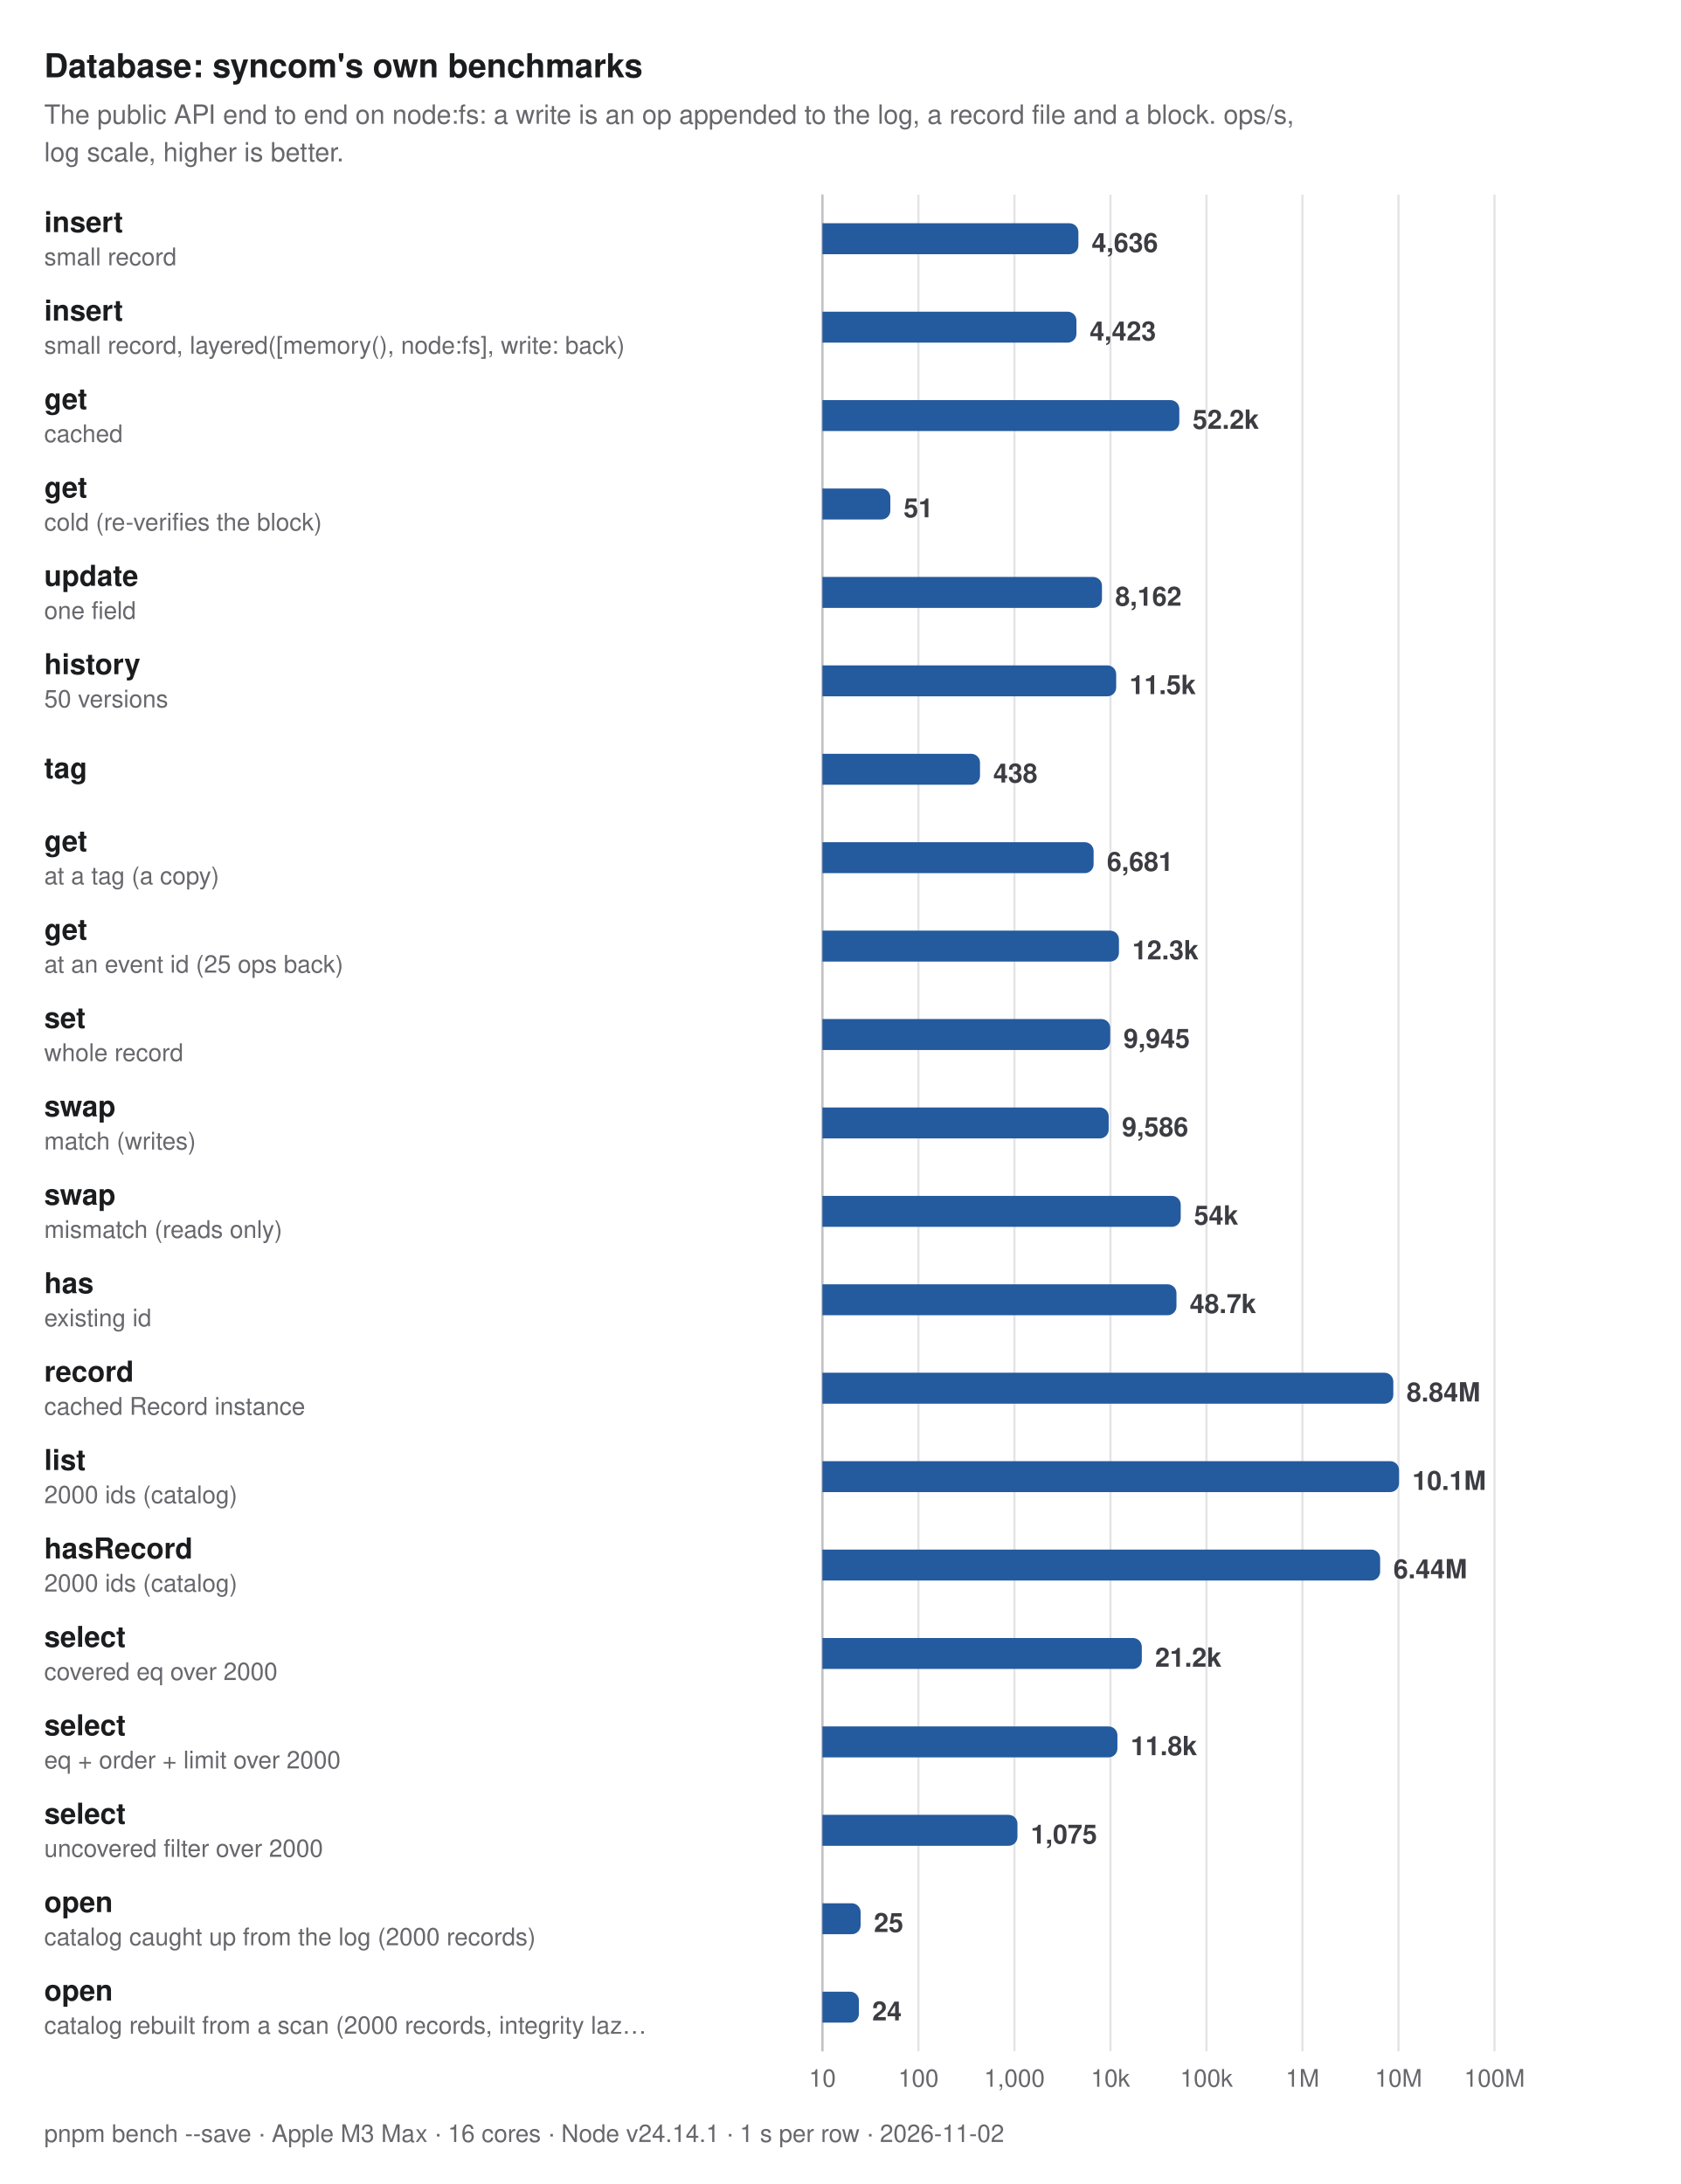
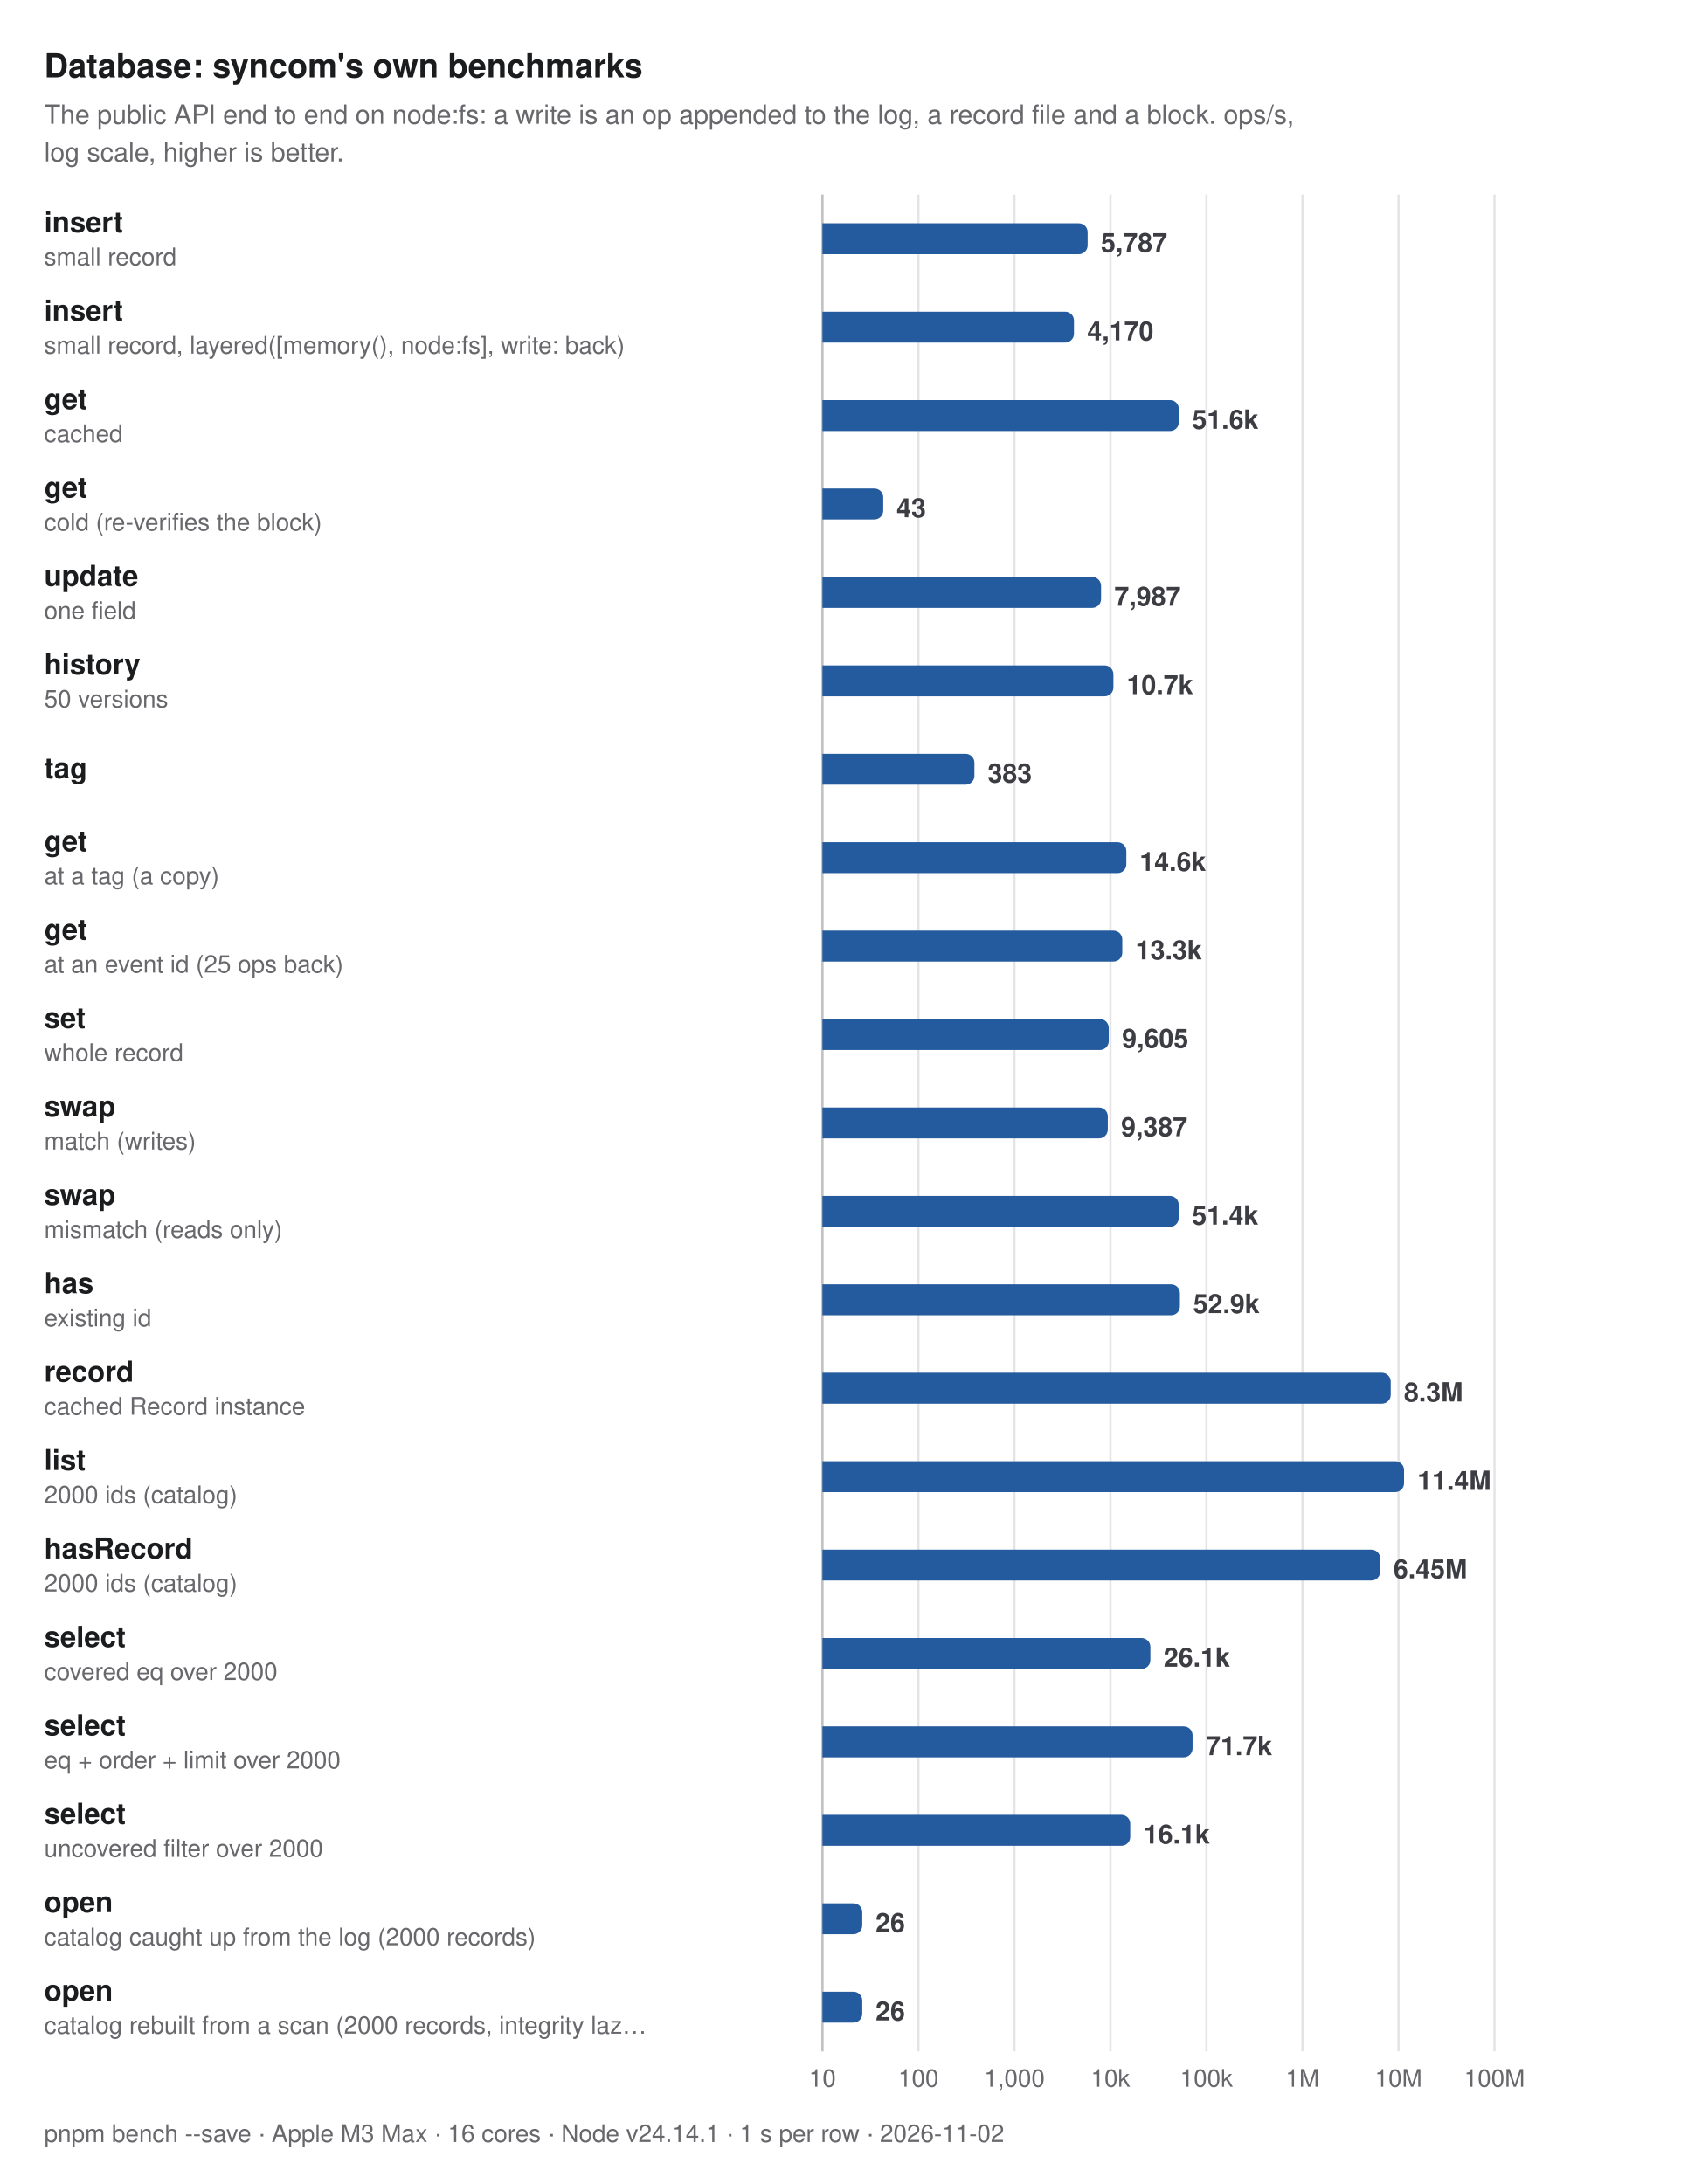
<svg xmlns="http://www.w3.org/2000/svg" width="760" height="988" viewBox="0 0 760 988" role="img" aria-label="Database: syncom's own benchmarks. The public API end to end on node:fs: a write is an op appended to the log, a record file and a block. ops/s, log scale, higher is better.">
  <style>
  text { font-family: -apple-system, BlinkMacSystemFont, "Segoe UI", Helvetica, Arial, sans-serif; }
  .title { font-size: 15px; font-weight: 700; fill: #1b1c1e; }
  .subtitle, .caption { font-size: 12px; fill: #67676c; }
  .caption { font-size: 11px; }
  .group { font-size: 11px; font-weight: 600; letter-spacing: 0.06em; fill: #67676c; }
  .label { font-size: 13px; font-weight: 600; fill: #1b1c1e; }
  .label.primary, .label.secondary { font-weight: 700; }
  .sublabel { font-size: 11px; fill: #67676c; }
  .value { font-size: 12px; font-weight: 600; fill: #3c3c43; font-variant-numeric: tabular-nums; }
  .value.small { font-size: 10px; }
  .legend { font-size: 11px; fill: #3c3c43; }
  .tick { font-size: 11px; fill: #67676c; font-variant-numeric: tabular-nums; }
  .grid { stroke: #e4e4e7; stroke-width: 1; }
  .axis { stroke: #c2c2c4; stroke-width: 1; }
  .ref { stroke: #67676c; stroke-width: 1; stroke-dasharray: 3 3; }
  .bar { fill: #c4c6cc; }
  .bar.primary { fill: #245a9e; }
  .bar.secondary { fill: #5e9be6; }
  @media (prefers-color-scheme: dark) {
    .title, .label { fill: #dfdfd6; }
    .subtitle, .caption, .group, .sublabel, .tick { fill: #98989f; }
    .value, .legend { fill: #c2c2c4; }
    .grid { stroke: #2e2e32; }
    .axis { stroke: #48484c; }
    .ref { stroke: #98989f; }
    .bar { fill: #46474e; }
    .bar.primary { fill: #8dbcf2; }
    .bar.secondary { fill: #3d7bd0; }
  }
</style>
  <text class="title" x="20" y="35">Database: syncom's own benchmarks</text>
  <text class="subtitle" x="20" y="56">The public API end to end on node:fs: a write is an op appended to the log, a record file and a block. ops/s,</text>
  <text class="subtitle" x="20" y="73">log scale, higher is better.</text>
  <line class="grid" x1="372" y1="88" x2="372" y2="928" />
  <text class="tick" x="372" y="944" text-anchor="middle">10</text>
  <line class="grid" x1="415.429" y1="88" x2="415.429" y2="928" />
  <text class="tick" x="415.429" y="944" text-anchor="middle">100</text>
  <line class="grid" x1="458.857" y1="88" x2="458.857" y2="928" />
  <text class="tick" x="458.857" y="944" text-anchor="middle">1,000</text>
  <line class="grid" x1="502.286" y1="88" x2="502.286" y2="928" />
  <text class="tick" x="502.286" y="944" text-anchor="middle">10k</text>
  <line class="grid" x1="545.714" y1="88" x2="545.714" y2="928" />
  <text class="tick" x="545.714" y="944" text-anchor="middle">100k</text>
  <line class="grid" x1="589.143" y1="88" x2="589.143" y2="928" />
  <text class="tick" x="589.143" y="944" text-anchor="middle">1M</text>
  <line class="grid" x1="632.571" y1="88" x2="632.571" y2="928" />
  <text class="tick" x="632.571" y="944" text-anchor="middle">10M</text>
  <line class="grid" x1="676" y1="88" x2="676" y2="928" />
  <text class="tick" x="676" y="944" text-anchor="middle">100M</text>
  <line class="axis" x1="372" y1="88" x2="372" y2="928" />
  <g>
    <text class="label primary" x="20" y="105">insert</text>
    <text class="sublabel" x="20" y="120">small record</text>
-     <path class="bar primary" d="M372,101H483.787A4,4 0 0 1 487.787,105V111A4,4 0 0 1 483.787,115H372Z" />
-     <text class="value" x="493.787" y="114">4,636</text>
+     <path class="bar primary" d="M372,101H487.969A4,4 0 0 1 491.969,105V111A4,4 0 0 1 487.969,115H372Z" />
+     <text class="value" x="497.969" y="114">5,787</text>
  </g>
  <g>
    <text class="label primary" x="20" y="145">insert</text>
    <text class="sublabel" x="20" y="160">small record, layered([memory(), node:fs], write: back)</text>
-     <path class="bar primary" d="M372,141H482.9A4,4 0 0 1 486.9,145V151A4,4 0 0 1 482.9,155H372Z" />
-     <text class="value" x="492.9" y="154">4,423</text>
+     <path class="bar primary" d="M372,141H481.789A4,4 0 0 1 485.789,145V151A4,4 0 0 1 481.789,155H372Z" />
+     <text class="value" x="491.789" y="154">4,170</text>
  </g>
  <g>
    <text class="label primary" x="20" y="185">get</text>
    <text class="sublabel" x="20" y="200">cached</text>
-     <path class="bar primary" d="M372,181H529.441A4,4 0 0 1 533.441,185V191A4,4 0 0 1 529.441,195H372Z" />
-     <text class="value" x="539.441" y="194">52.2k</text>
+     <path class="bar primary" d="M372,181H529.227A4,4 0 0 1 533.227,185V191A4,4 0 0 1 529.227,195H372Z" />
+     <text class="value" x="539.227" y="194">51.6k</text>
  </g>
  <g>
    <text class="label primary" x="20" y="225">get</text>
    <text class="sublabel" x="20" y="240">cold (re-verifies the block)</text>
-     <path class="bar primary" d="M372,221H398.729A4,4 0 0 1 402.729,225V231A4,4 0 0 1 398.729,235H372Z" />
-     <text class="value" x="408.729" y="234">51</text>
+     <path class="bar primary" d="M372,221H395.511A4,4 0 0 1 399.511,225V231A4,4 0 0 1 395.511,235H372Z" />
+     <text class="value" x="405.511" y="234">43</text>
  </g>
  <g>
    <text class="label primary" x="20" y="265">update</text>
    <text class="sublabel" x="20" y="280">one field</text>
-     <path class="bar primary" d="M372,261H494.455A4,4 0 0 1 498.455,265V271A4,4 0 0 1 494.455,275H372Z" />
-     <text class="value" x="504.455" y="274">8,162</text>
+     <path class="bar primary" d="M372,261H494.046A4,4 0 0 1 498.046,265V271A4,4 0 0 1 494.046,275H372Z" />
+     <text class="value" x="504.046" y="274">7,987</text>
  </g>
  <g>
    <text class="label primary" x="20" y="305">history</text>
    <text class="sublabel" x="20" y="320">50 versions</text>
-     <path class="bar primary" d="M372,301H500.882A4,4 0 0 1 504.882,305V311A4,4 0 0 1 500.882,315H372Z" />
-     <text class="value" x="510.882" y="314">11.5k</text>
+     <path class="bar primary" d="M372,301H499.629A4,4 0 0 1 503.629,305V311A4,4 0 0 1 499.629,315H372Z" />
+     <text class="value" x="509.629" y="314">10.7k</text>
  </g>
  <g>
    <text class="label primary" x="20" y="352">tag</text>
-     <path class="bar primary" d="M372,341H439.287A4,4 0 0 1 443.287,345V351A4,4 0 0 1 439.287,355H372Z" />
-     <text class="value" x="449.287" y="354">438</text>
+     <path class="bar primary" d="M372,341H436.756A4,4 0 0 1 440.756,345V351A4,4 0 0 1 436.756,355H372Z" />
+     <text class="value" x="446.756" y="354">383</text>
  </g>
  <g>
    <text class="label primary" x="20" y="385">get</text>
    <text class="sublabel" x="20" y="400">at a tag (a copy)</text>
-     <path class="bar primary" d="M372,381H490.679A4,4 0 0 1 494.679,385V391A4,4 0 0 1 490.679,395H372Z" />
-     <text class="value" x="500.679" y="394">6,681</text>
+     <path class="bar primary" d="M372,381H505.476A4,4 0 0 1 509.476,385V391A4,4 0 0 1 505.476,395H372Z" />
+     <text class="value" x="515.476" y="394">14.6k</text>
  </g>
  <g>
    <text class="label primary" x="20" y="425">get</text>
    <text class="sublabel" x="20" y="440">at an event id (25 ops back)</text>
-     <path class="bar primary" d="M372,421H502.132A4,4 0 0 1 506.132,425V431A4,4 0 0 1 502.132,435H372Z" />
-     <text class="value" x="512.132" y="434">12.3k</text>
+     <path class="bar primary" d="M372,421H503.646A4,4 0 0 1 507.646,425V431A4,4 0 0 1 503.646,435H372Z" />
+     <text class="value" x="513.646" y="434">13.3k</text>
  </g>
  <g>
    <text class="label primary" x="20" y="465">set</text>
    <text class="sublabel" x="20" y="480">whole record</text>
-     <path class="bar primary" d="M372,461H498.182A4,4 0 0 1 502.182,465V471A4,4 0 0 1 498.182,475H372Z" />
-     <text class="value" x="508.182" y="474">9,945</text>
+     <path class="bar primary" d="M372,461H497.526A4,4 0 0 1 501.526,465V471A4,4 0 0 1 497.526,475H372Z" />
+     <text class="value" x="507.526" y="474">9,605</text>
  </g>
  <g>
    <text class="label primary" x="20" y="505">swap</text>
    <text class="sublabel" x="20" y="520">match (writes)</text>
-     <path class="bar primary" d="M372,501H497.488A4,4 0 0 1 501.488,505V511A4,4 0 0 1 497.488,515H372Z" />
-     <text class="value" x="507.488" y="514">9,586</text>
+     <path class="bar primary" d="M372,501H497.093A4,4 0 0 1 501.093,505V511A4,4 0 0 1 497.093,515H372Z" />
+     <text class="value" x="507.093" y="514">9,387</text>
  </g>
  <g>
    <text class="label primary" x="20" y="545">swap</text>
    <text class="sublabel" x="20" y="560">mismatch (reads only)</text>
-     <path class="bar primary" d="M372,541H530.077A4,4 0 0 1 534.077,545V551A4,4 0 0 1 530.077,555H372Z" />
-     <text class="value" x="540.077" y="554">54k</text>
+     <path class="bar primary" d="M372,541H529.17A4,4 0 0 1 533.17,545V551A4,4 0 0 1 529.17,555H372Z" />
+     <text class="value" x="539.17" y="554">51.4k</text>
  </g>
  <g>
    <text class="label primary" x="20" y="585">has</text>
    <text class="sublabel" x="20" y="600">existing id</text>
-     <path class="bar primary" d="M372,581H528.154A4,4 0 0 1 532.154,585V591A4,4 0 0 1 528.154,595H372Z" />
-     <text class="value" x="538.154" y="594">48.7k</text>
+     <path class="bar primary" d="M372,581H529.706A4,4 0 0 1 533.706,585V591A4,4 0 0 1 529.706,595H372Z" />
+     <text class="value" x="539.706" y="594">52.9k</text>
  </g>
  <g>
    <text class="label primary" x="20" y="625">record</text>
    <text class="sublabel" x="20" y="640">cached Record instance</text>
-     <path class="bar primary" d="M372,621H626.241A4,4 0 0 1 630.241,625V631A4,4 0 0 1 626.241,635H372Z" />
-     <text class="value" x="636.241" y="634">8.84M</text>
+     <path class="bar primary" d="M372,621H625.064A4,4 0 0 1 629.064,625V631A4,4 0 0 1 625.064,635H372Z" />
+     <text class="value" x="635.064" y="634">8.3M</text>
  </g>
  <g>
    <text class="label primary" x="20" y="665">list</text>
    <text class="sublabel" x="20" y="680">2000 ids (catalog)</text>
-     <path class="bar primary" d="M372,661H628.817A4,4 0 0 1 632.817,665V671A4,4 0 0 1 628.817,675H372Z" />
-     <text class="value" x="638.817" y="674">10.1M</text>
+     <path class="bar primary" d="M372,661H631.089A4,4 0 0 1 635.089,665V671A4,4 0 0 1 631.089,675H372Z" />
+     <text class="value" x="641.089" y="674">11.4M</text>
  </g>
  <g>
    <text class="label primary" x="20" y="705">hasRecord</text>
    <text class="sublabel" x="20" y="720">2000 ids (catalog)</text>
-     <path class="bar primary" d="M372,701H620.281A4,4 0 0 1 624.281,705V711A4,4 0 0 1 620.281,715H372Z" />
-     <text class="value" x="630.281" y="714">6.44M</text>
+     <path class="bar primary" d="M372,701H620.297A4,4 0 0 1 624.297,705V711A4,4 0 0 1 620.297,715H372Z" />
+     <text class="value" x="630.297" y="714">6.45M</text>
  </g>
  <g>
    <text class="label primary" x="20" y="745">select</text>
    <text class="sublabel" x="20" y="760">covered eq over 2000</text>
-     <path class="bar primary" d="M372,741H512.478A4,4 0 0 1 516.478,745V751A4,4 0 0 1 512.478,755H372Z" />
-     <text class="value" x="522.478" y="754">21.2k</text>
+     <path class="bar primary" d="M372,741H516.352A4,4 0 0 1 520.352,745V751A4,4 0 0 1 516.352,755H372Z" />
+     <text class="value" x="526.352" y="754">26.1k</text>
  </g>
  <g>
    <text class="label primary" x="20" y="785">select</text>
    <text class="sublabel" x="20" y="800">eq + order + limit over 2000</text>
-     <path class="bar primary" d="M372,781H501.438A4,4 0 0 1 505.438,785V791A4,4 0 0 1 501.438,795H372Z" />
-     <text class="value" x="511.438" y="794">11.8k</text>
+     <path class="bar primary" d="M372,781H535.43A4,4 0 0 1 539.43,785V791A4,4 0 0 1 535.43,795H372Z" />
+     <text class="value" x="545.43" y="794">71.7k</text>
  </g>
  <g>
    <text class="label primary" x="20" y="825">select</text>
    <text class="sublabel" x="20" y="840">uncovered filter over 2000</text>
-     <path class="bar primary" d="M372,821H456.221A4,4 0 0 1 460.221,825V831A4,4 0 0 1 456.221,835H372Z" />
-     <text class="value" x="466.221" y="834">1,075</text>
+     <path class="bar primary" d="M372,821H507.237A4,4 0 0 1 511.237,825V831A4,4 0 0 1 507.237,835H372Z" />
+     <text class="value" x="517.237" y="834">16.1k</text>
  </g>
  <g>
    <text class="label primary" x="20" y="865">open</text>
    <text class="sublabel" x="20" y="880">catalog caught up from the log (2000 records)</text>
-     <path class="bar primary" d="M372,861H385.282A4,4 0 0 1 389.282,865V871A4,4 0 0 1 385.282,875H372Z" />
-     <text class="value" x="395.282" y="874">25</text>
+     <path class="bar primary" d="M372,861H386.022A4,4 0 0 1 390.022,865V871A4,4 0 0 1 386.022,875H372Z" />
+     <text class="value" x="396.022" y="874">26</text>
  </g>
  <g>
    <text class="label primary" x="20" y="905">open</text>
    <text class="sublabel" x="20" y="920">catalog rebuilt from a scan (2000 records, integrity laz…</text>
-     <path class="bar primary" d="M372,901H384.512A4,4 0 0 1 388.512,905V911A4,4 0 0 1 384.512,915H372Z" />
-     <text class="value" x="394.512" y="914">24</text>
+     <path class="bar primary" d="M372,901H386.022A4,4 0 0 1 390.022,905V911A4,4 0 0 1 386.022,915H372Z" />
+     <text class="value" x="396.022" y="914">26</text>
  </g>
  <text class="caption" x="20" y="969">pnpm bench --save · Apple M3 Max · 16 cores · Node v24.14.1 · 1 s per row · 2026-11-02</text>
</svg>
